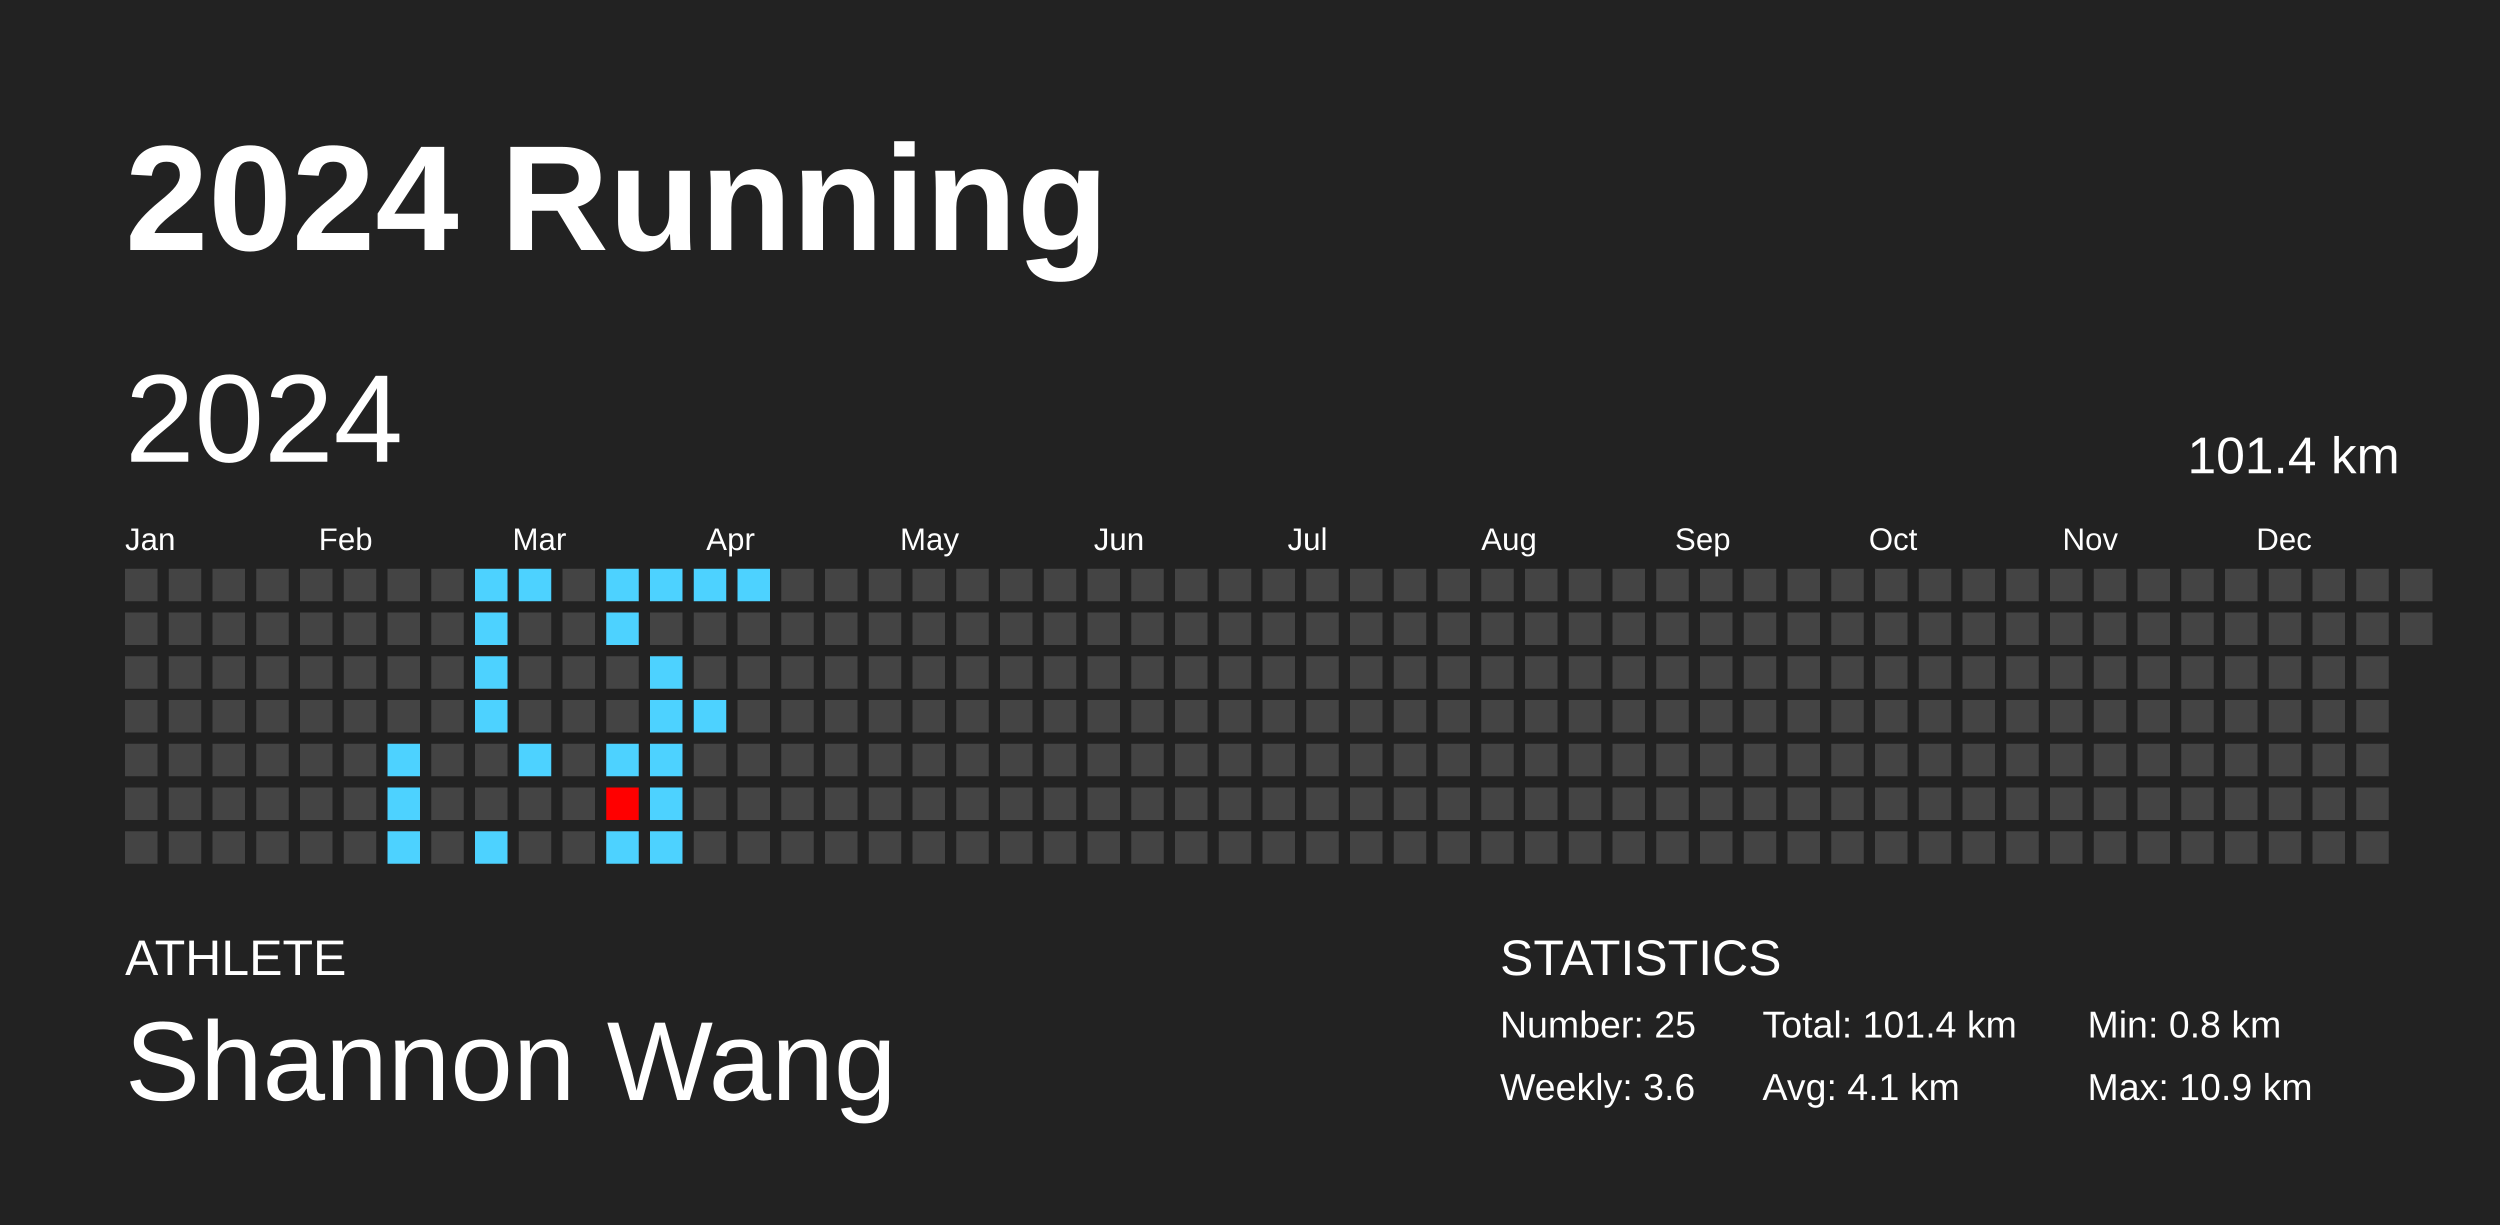
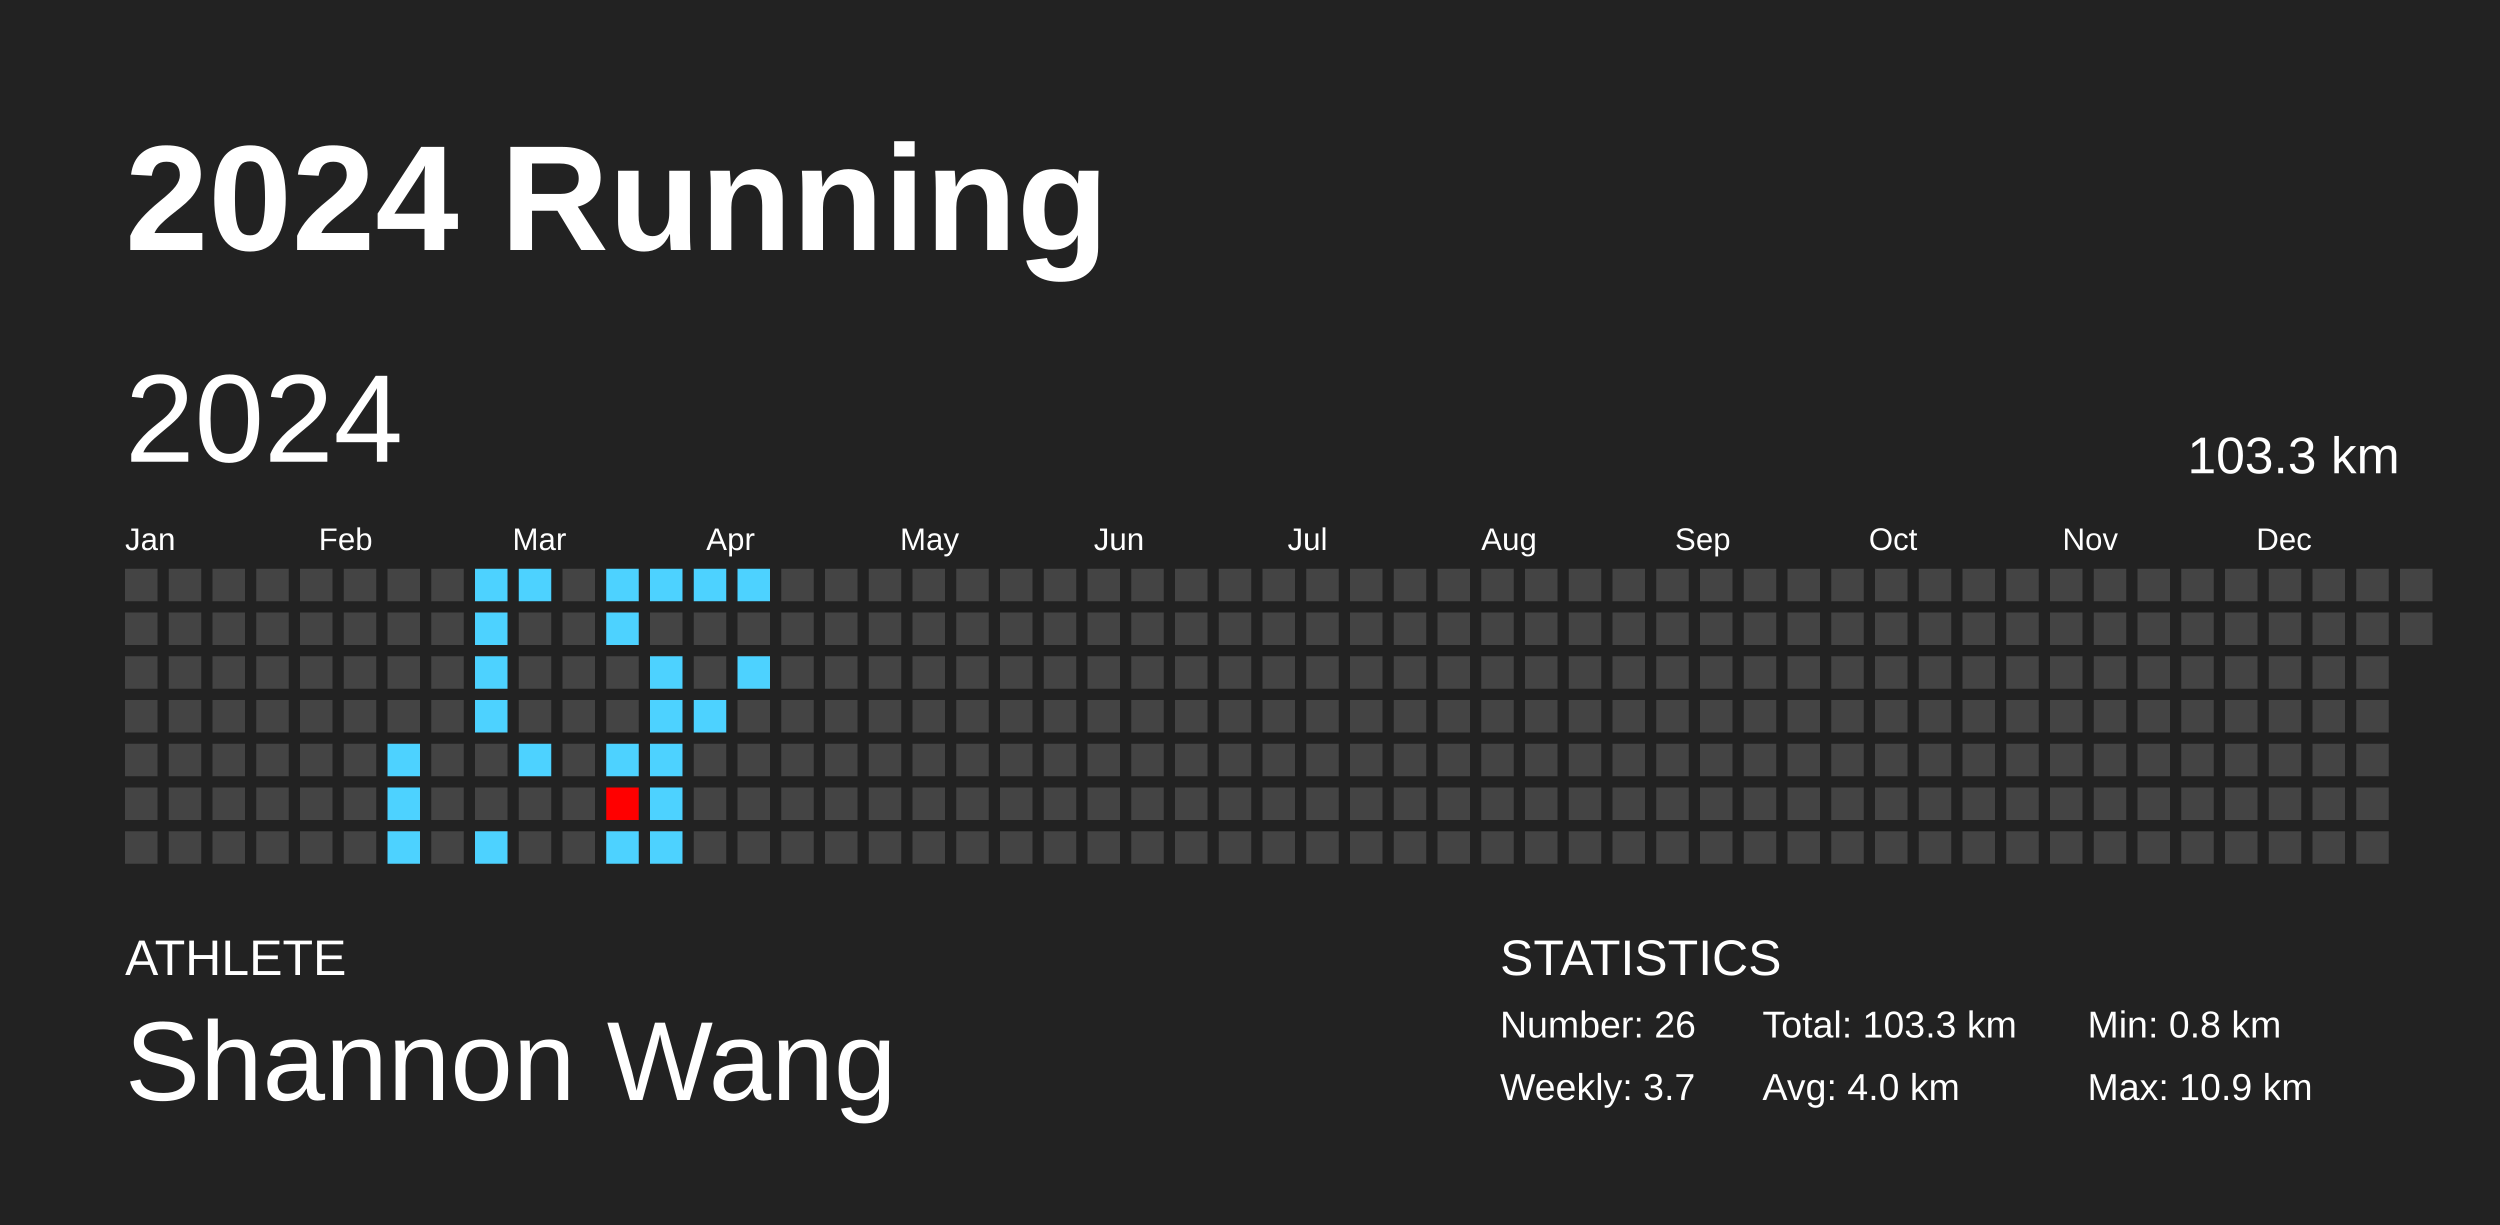
<svg xmlns="http://www.w3.org/2000/svg" baseProfile="full" height="98mm" version="1.1" viewBox="0,0,200,98" width="200mm">
  <defs />
  <rect fill="#222222" height="98" width="200" x="0" y="0" />
  <text fill="#FFFFFF" style="font-size:12px; font-family:Arial; font-weight:bold;" x="10" y="20">2024 Running</text>
  <text fill="#FFFFFF" style="font-size:4px; font-family:Arial" x="10" y="78">ATHLETE</text>
  <text fill="#FFFFFF" style="font-size:9px; font-family:Arial" x="10" y="88">Shannon Wang</text>
  <text fill="#FFFFFF" style="font-size:4px; font-family:Arial" x="120" y="78">STATISTICS</text>
-   <text fill="#FFFFFF" style="font-size:3px; font-family:Arial" x="120" y="83">Number: 25</text>
-   <text fill="#FFFFFF" style="font-size:3px; font-family:Arial" x="120" y="88">Weekly: 3.6</text>
-   <text fill="#FFFFFF" style="font-size:3px; font-family:Arial" x="141" y="83">Total: 101.4 km</text>
-   <text fill="#FFFFFF" style="font-size:3px; font-family:Arial" x="141" y="88">Avg: 4.1 km</text>
+   <text fill="#FFFFFF" style="font-size:3px; font-family:Arial" x="120" y="83">Number: 26</text>
+   <text fill="#FFFFFF" style="font-size:3px; font-family:Arial" x="120" y="88">Weekly: 3.7</text>
+   <text fill="#FFFFFF" style="font-size:3px; font-family:Arial" x="141" y="83">Total: 103.3 km</text>
+   <text fill="#FFFFFF" style="font-size:3px; font-family:Arial" x="141" y="88">Avg: 4.0 km</text>
  <text fill="#FFFFFF" style="font-size:3px; font-family:Arial" x="167" y="83">Min: 0.8 km</text>
  <text fill="#FFFFFF" style="font-size:3px; font-family:Arial" x="167" y="88">Max: 10.9 km</text>
  <text dominant-baseline="hanging" fill="#FFFFFF" style="font-size:10.0px; font-family:Arial;" x="10" y="30">2024</text>
-   <text dominant-baseline="hanging" fill="#FFFFFF" style="font-size:4.125px; font-family:Arial;" x="175" y="35">101.4 km</text>
+   <text dominant-baseline="hanging" fill="#FFFFFF" style="font-size:4.125px; font-family:Arial;" x="175" y="35">103.3 km</text>
  <text fill="#FFFFFF" style="font-size:2.5px; font-family:Arial" x="10.0" y="44">Jan</text>
  <text fill="#FFFFFF" style="font-size:2.5px; font-family:Arial" x="25.5" y="44">Feb</text>
  <text fill="#FFFFFF" style="font-size:2.5px; font-family:Arial" x="41.0" y="44">Mar</text>
  <text fill="#FFFFFF" style="font-size:2.5px; font-family:Arial" x="56.5" y="44">Apr</text>
  <text fill="#FFFFFF" style="font-size:2.5px; font-family:Arial" x="72.0" y="44">May</text>
  <text fill="#FFFFFF" style="font-size:2.5px; font-family:Arial" x="87.5" y="44">Jun</text>
  <text fill="#FFFFFF" style="font-size:2.5px; font-family:Arial" x="103.0" y="44">Jul</text>
  <text fill="#FFFFFF" style="font-size:2.5px; font-family:Arial" x="118.5" y="44">Aug</text>
  <text fill="#FFFFFF" style="font-size:2.5px; font-family:Arial" x="134.0" y="44">Sep</text>
  <text fill="#FFFFFF" style="font-size:2.5px; font-family:Arial" x="149.5" y="44">Oct</text>
  <text fill="#FFFFFF" style="font-size:2.5px; font-family:Arial" x="165.0" y="44">Nov</text>
  <text fill="#FFFFFF" style="font-size:2.5px; font-family:Arial" x="180.5" y="44">Dec</text>
  <rect fill="#444444" height="2.6" width="2.6" x="10.0" y="45.5" />
  <rect fill="#444444" height="2.6" width="2.6" x="10.0" y="49.0" />
  <rect fill="#444444" height="2.6" width="2.6" x="10.0" y="52.5" />
  <rect fill="#444444" height="2.6" width="2.6" x="10.0" y="56.0" />
  <rect fill="#444444" height="2.6" width="2.6" x="10.0" y="59.5" />
  <rect fill="#444444" height="2.6" width="2.6" x="10.0" y="63.0" />
  <rect fill="#444444" height="2.6" width="2.6" x="10.0" y="66.5" />
  <rect fill="#444444" height="2.6" width="2.6" x="13.5" y="45.5" />
  <rect fill="#444444" height="2.6" width="2.6" x="13.5" y="49.0" />
  <rect fill="#444444" height="2.6" width="2.6" x="13.5" y="52.5" />
  <rect fill="#444444" height="2.6" width="2.6" x="13.5" y="56.0" />
  <rect fill="#444444" height="2.6" width="2.6" x="13.5" y="59.5" />
  <rect fill="#444444" height="2.6" width="2.6" x="13.5" y="63.0" />
  <rect fill="#444444" height="2.6" width="2.6" x="13.5" y="66.5" />
  <rect fill="#444444" height="2.6" width="2.6" x="17.0" y="45.5" />
  <rect fill="#444444" height="2.6" width="2.6" x="17.0" y="49.0" />
  <rect fill="#444444" height="2.6" width="2.6" x="17.0" y="52.5" />
  <rect fill="#444444" height="2.6" width="2.6" x="17.0" y="56.0" />
  <rect fill="#444444" height="2.6" width="2.6" x="17.0" y="59.5" />
  <rect fill="#444444" height="2.6" width="2.6" x="17.0" y="63.0" />
  <rect fill="#444444" height="2.6" width="2.6" x="17.0" y="66.5" />
  <rect fill="#444444" height="2.6" width="2.6" x="20.5" y="45.5" />
  <rect fill="#444444" height="2.6" width="2.6" x="20.5" y="49.0" />
  <rect fill="#444444" height="2.6" width="2.6" x="20.5" y="52.5" />
  <rect fill="#444444" height="2.6" width="2.6" x="20.5" y="56.0" />
  <rect fill="#444444" height="2.6" width="2.6" x="20.5" y="59.5" />
  <rect fill="#444444" height="2.6" width="2.6" x="20.5" y="63.0" />
  <rect fill="#444444" height="2.6" width="2.6" x="20.5" y="66.5" />
  <rect fill="#444444" height="2.6" width="2.6" x="24.0" y="45.5" />
  <rect fill="#444444" height="2.6" width="2.6" x="24.0" y="49.0" />
  <rect fill="#444444" height="2.6" width="2.6" x="24.0" y="52.5" />
  <rect fill="#444444" height="2.6" width="2.6" x="24.0" y="56.0" />
  <rect fill="#444444" height="2.6" width="2.6" x="24.0" y="59.5" />
  <rect fill="#444444" height="2.6" width="2.6" x="24.0" y="63.0" />
  <rect fill="#444444" height="2.6" width="2.6" x="24.0" y="66.5" />
  <rect fill="#444444" height="2.6" width="2.6" x="27.5" y="45.5" />
  <rect fill="#444444" height="2.6" width="2.6" x="27.5" y="49.0" />
  <rect fill="#444444" height="2.6" width="2.6" x="27.5" y="52.5" />
  <rect fill="#444444" height="2.6" width="2.6" x="27.5" y="56.0" />
  <rect fill="#444444" height="2.6" width="2.6" x="27.5" y="59.5" />
  <rect fill="#444444" height="2.6" width="2.6" x="27.5" y="63.0" />
  <rect fill="#444444" height="2.6" width="2.6" x="27.5" y="66.5" />
  <rect fill="#444444" height="2.6" width="2.6" x="31.0" y="45.5" />
  <rect fill="#444444" height="2.6" width="2.6" x="31.0" y="49.0" />
  <rect fill="#444444" height="2.6" width="2.6" x="31.0" y="52.5" />
  <rect fill="#444444" height="2.6" width="2.6" x="31.0" y="56.0" />
  <rect fill="#4dd2ff" height="2.6" width="2.6" x="31.0" y="59.5" />
  <rect fill="#4dd2ff" height="2.6" width="2.6" x="31.0" y="63.0" />
  <rect fill="#4dd2ff" height="2.6" width="2.6" x="31.0" y="66.5" />
  <rect fill="#444444" height="2.6" width="2.6" x="34.5" y="45.5" />
  <rect fill="#444444" height="2.6" width="2.6" x="34.5" y="49.0" />
  <rect fill="#444444" height="2.6" width="2.6" x="34.5" y="52.5" />
  <rect fill="#444444" height="2.6" width="2.6" x="34.5" y="56.0" />
  <rect fill="#444444" height="2.6" width="2.6" x="34.5" y="59.5" />
  <rect fill="#444444" height="2.6" width="2.6" x="34.5" y="63.0" />
  <rect fill="#444444" height="2.6" width="2.6" x="34.5" y="66.5" />
  <rect fill="#4dd2ff" height="2.6" width="2.6" x="38.0" y="45.5" />
  <rect fill="#4dd2ff" height="2.6" width="2.6" x="38.0" y="49.0" />
  <rect fill="#4dd2ff" height="2.6" width="2.6" x="38.0" y="52.5" />
  <rect fill="#4dd2ff" height="2.6" width="2.6" x="38.0" y="56.0" />
  <rect fill="#444444" height="2.6" width="2.6" x="38.0" y="59.5" />
  <rect fill="#444444" height="2.6" width="2.6" x="38.0" y="63.0" />
  <rect fill="#4dd2ff" height="2.6" width="2.6" x="38.0" y="66.5" />
  <rect fill="#4dd2ff" height="2.6" width="2.6" x="41.5" y="45.5" />
  <rect fill="#444444" height="2.6" width="2.6" x="41.5" y="49.0" />
  <rect fill="#444444" height="2.6" width="2.6" x="41.5" y="52.5" />
  <rect fill="#444444" height="2.6" width="2.6" x="41.5" y="56.0" />
  <rect fill="#4dd2ff" height="2.6" width="2.6" x="41.5" y="59.5" />
  <rect fill="#444444" height="2.6" width="2.6" x="41.5" y="63.0" />
  <rect fill="#444444" height="2.6" width="2.6" x="41.5" y="66.5" />
  <rect fill="#444444" height="2.6" width="2.6" x="45.0" y="45.5" />
  <rect fill="#444444" height="2.6" width="2.6" x="45.0" y="49.0" />
  <rect fill="#444444" height="2.6" width="2.6" x="45.0" y="52.5" />
  <rect fill="#444444" height="2.6" width="2.6" x="45.0" y="56.0" />
  <rect fill="#444444" height="2.6" width="2.6" x="45.0" y="59.5" />
  <rect fill="#444444" height="2.6" width="2.6" x="45.0" y="63.0" />
  <rect fill="#444444" height="2.6" width="2.6" x="45.0" y="66.5" />
  <rect fill="#4dd2ff" height="2.6" width="2.6" x="48.5" y="45.5" />
  <rect fill="#4dd2ff" height="2.6" width="2.6" x="48.5" y="49.0" />
  <rect fill="#444444" height="2.6" width="2.6" x="48.5" y="52.5" />
  <rect fill="#444444" height="2.6" width="2.6" x="48.5" y="56.0" />
  <rect fill="#4dd2ff" height="2.6" width="2.6" x="48.5" y="59.5" />
  <rect fill="#ff0000" height="2.6" width="2.6" x="48.5" y="63.0" />
  <rect fill="#4dd2ff" height="2.6" width="2.6" x="48.5" y="66.5" />
  <rect fill="#4dd2ff" height="2.6" width="2.6" x="52.0" y="45.5" />
  <rect fill="#444444" height="2.6" width="2.6" x="52.0" y="49.0" />
  <rect fill="#4dd2ff" height="2.6" width="2.6" x="52.0" y="52.5" />
  <rect fill="#4dd2ff" height="2.6" width="2.6" x="52.0" y="56.0" />
  <rect fill="#4dd2ff" height="2.6" width="2.6" x="52.0" y="59.5" />
  <rect fill="#4dd2ff" height="2.6" width="2.6" x="52.0" y="63.0" />
  <rect fill="#4dd2ff" height="2.6" width="2.6" x="52.0" y="66.5" />
  <rect fill="#4dd2ff" height="2.6" width="2.6" x="55.5" y="45.5" />
  <rect fill="#444444" height="2.6" width="2.6" x="55.5" y="49.0" />
  <rect fill="#444444" height="2.6" width="2.6" x="55.5" y="52.5" />
  <rect fill="#4dd2ff" height="2.6" width="2.6" x="55.5" y="56.0" />
  <rect fill="#444444" height="2.6" width="2.6" x="55.5" y="59.5" />
  <rect fill="#444444" height="2.6" width="2.6" x="55.5" y="63.0" />
  <rect fill="#444444" height="2.6" width="2.6" x="55.5" y="66.5" />
  <rect fill="#4dd2ff" height="2.6" width="2.6" x="59.0" y="45.5" />
  <rect fill="#444444" height="2.6" width="2.6" x="59.0" y="49.0" />
-   <rect fill="#444444" height="2.6" width="2.6" x="59.0" y="52.5" />
+   <rect fill="#4dd2ff" height="2.6" width="2.6" x="59.0" y="52.5" />
  <rect fill="#444444" height="2.6" width="2.6" x="59.0" y="56.0" />
  <rect fill="#444444" height="2.6" width="2.6" x="59.0" y="59.5" />
  <rect fill="#444444" height="2.6" width="2.6" x="59.0" y="63.0" />
  <rect fill="#444444" height="2.6" width="2.6" x="59.0" y="66.5" />
  <rect fill="#444444" height="2.6" width="2.6" x="62.5" y="45.5" />
  <rect fill="#444444" height="2.6" width="2.6" x="62.5" y="49.0" />
  <rect fill="#444444" height="2.6" width="2.6" x="62.5" y="52.5" />
  <rect fill="#444444" height="2.6" width="2.6" x="62.5" y="56.0" />
  <rect fill="#444444" height="2.6" width="2.6" x="62.5" y="59.5" />
  <rect fill="#444444" height="2.6" width="2.6" x="62.5" y="63.0" />
  <rect fill="#444444" height="2.6" width="2.6" x="62.5" y="66.5" />
  <rect fill="#444444" height="2.6" width="2.6" x="66.0" y="45.5" />
  <rect fill="#444444" height="2.6" width="2.6" x="66.0" y="49.0" />
  <rect fill="#444444" height="2.6" width="2.6" x="66.0" y="52.5" />
  <rect fill="#444444" height="2.6" width="2.6" x="66.0" y="56.0" />
  <rect fill="#444444" height="2.6" width="2.6" x="66.0" y="59.5" />
  <rect fill="#444444" height="2.6" width="2.6" x="66.0" y="63.0" />
  <rect fill="#444444" height="2.6" width="2.6" x="66.0" y="66.5" />
  <rect fill="#444444" height="2.6" width="2.6" x="69.5" y="45.5" />
  <rect fill="#444444" height="2.6" width="2.6" x="69.5" y="49.0" />
  <rect fill="#444444" height="2.6" width="2.6" x="69.5" y="52.5" />
  <rect fill="#444444" height="2.6" width="2.6" x="69.5" y="56.0" />
  <rect fill="#444444" height="2.6" width="2.6" x="69.5" y="59.5" />
  <rect fill="#444444" height="2.6" width="2.6" x="69.5" y="63.0" />
  <rect fill="#444444" height="2.6" width="2.6" x="69.5" y="66.5" />
  <rect fill="#444444" height="2.6" width="2.6" x="73.0" y="45.5" />
  <rect fill="#444444" height="2.6" width="2.6" x="73.0" y="49.0" />
  <rect fill="#444444" height="2.6" width="2.6" x="73.0" y="52.5" />
  <rect fill="#444444" height="2.6" width="2.6" x="73.0" y="56.0" />
  <rect fill="#444444" height="2.6" width="2.6" x="73.0" y="59.5" />
  <rect fill="#444444" height="2.6" width="2.6" x="73.0" y="63.0" />
  <rect fill="#444444" height="2.6" width="2.6" x="73.0" y="66.5" />
  <rect fill="#444444" height="2.6" width="2.6" x="76.5" y="45.5" />
  <rect fill="#444444" height="2.6" width="2.6" x="76.5" y="49.0" />
  <rect fill="#444444" height="2.6" width="2.6" x="76.5" y="52.5" />
  <rect fill="#444444" height="2.6" width="2.6" x="76.5" y="56.0" />
  <rect fill="#444444" height="2.6" width="2.6" x="76.5" y="59.5" />
  <rect fill="#444444" height="2.6" width="2.6" x="76.5" y="63.0" />
  <rect fill="#444444" height="2.6" width="2.6" x="76.5" y="66.5" />
  <rect fill="#444444" height="2.6" width="2.6" x="80.0" y="45.5" />
  <rect fill="#444444" height="2.6" width="2.6" x="80.0" y="49.0" />
  <rect fill="#444444" height="2.6" width="2.6" x="80.0" y="52.5" />
  <rect fill="#444444" height="2.6" width="2.6" x="80.0" y="56.0" />
  <rect fill="#444444" height="2.6" width="2.6" x="80.0" y="59.5" />
  <rect fill="#444444" height="2.6" width="2.6" x="80.0" y="63.0" />
  <rect fill="#444444" height="2.6" width="2.6" x="80.0" y="66.5" />
  <rect fill="#444444" height="2.6" width="2.6" x="83.5" y="45.5" />
  <rect fill="#444444" height="2.6" width="2.6" x="83.5" y="49.0" />
  <rect fill="#444444" height="2.6" width="2.6" x="83.5" y="52.5" />
  <rect fill="#444444" height="2.6" width="2.6" x="83.5" y="56.0" />
  <rect fill="#444444" height="2.6" width="2.6" x="83.5" y="59.5" />
  <rect fill="#444444" height="2.6" width="2.6" x="83.5" y="63.0" />
  <rect fill="#444444" height="2.6" width="2.6" x="83.5" y="66.5" />
  <rect fill="#444444" height="2.6" width="2.6" x="87.0" y="45.5" />
  <rect fill="#444444" height="2.6" width="2.6" x="87.0" y="49.0" />
  <rect fill="#444444" height="2.6" width="2.6" x="87.0" y="52.5" />
  <rect fill="#444444" height="2.6" width="2.6" x="87.0" y="56.0" />
  <rect fill="#444444" height="2.6" width="2.6" x="87.0" y="59.5" />
  <rect fill="#444444" height="2.6" width="2.6" x="87.0" y="63.0" />
  <rect fill="#444444" height="2.6" width="2.6" x="87.0" y="66.5" />
  <rect fill="#444444" height="2.6" width="2.6" x="90.5" y="45.5" />
  <rect fill="#444444" height="2.6" width="2.6" x="90.5" y="49.0" />
  <rect fill="#444444" height="2.6" width="2.6" x="90.5" y="52.5" />
  <rect fill="#444444" height="2.6" width="2.6" x="90.5" y="56.0" />
  <rect fill="#444444" height="2.6" width="2.6" x="90.5" y="59.5" />
  <rect fill="#444444" height="2.6" width="2.6" x="90.5" y="63.0" />
  <rect fill="#444444" height="2.6" width="2.6" x="90.5" y="66.5" />
  <rect fill="#444444" height="2.6" width="2.6" x="94.0" y="45.5" />
  <rect fill="#444444" height="2.6" width="2.6" x="94.0" y="49.0" />
  <rect fill="#444444" height="2.6" width="2.6" x="94.0" y="52.5" />
  <rect fill="#444444" height="2.6" width="2.6" x="94.0" y="56.0" />
  <rect fill="#444444" height="2.6" width="2.6" x="94.0" y="59.5" />
  <rect fill="#444444" height="2.6" width="2.6" x="94.0" y="63.0" />
  <rect fill="#444444" height="2.6" width="2.6" x="94.0" y="66.5" />
  <rect fill="#444444" height="2.6" width="2.6" x="97.5" y="45.5" />
  <rect fill="#444444" height="2.6" width="2.6" x="97.5" y="49.0" />
  <rect fill="#444444" height="2.6" width="2.6" x="97.5" y="52.5" />
  <rect fill="#444444" height="2.6" width="2.6" x="97.5" y="56.0" />
  <rect fill="#444444" height="2.6" width="2.6" x="97.5" y="59.5" />
  <rect fill="#444444" height="2.6" width="2.6" x="97.5" y="63.0" />
  <rect fill="#444444" height="2.6" width="2.6" x="97.5" y="66.5" />
  <rect fill="#444444" height="2.6" width="2.6" x="101.0" y="45.5" />
  <rect fill="#444444" height="2.6" width="2.6" x="101.0" y="49.0" />
  <rect fill="#444444" height="2.6" width="2.6" x="101.0" y="52.5" />
  <rect fill="#444444" height="2.6" width="2.6" x="101.0" y="56.0" />
  <rect fill="#444444" height="2.6" width="2.6" x="101.0" y="59.5" />
  <rect fill="#444444" height="2.6" width="2.6" x="101.0" y="63.0" />
  <rect fill="#444444" height="2.6" width="2.6" x="101.0" y="66.5" />
  <rect fill="#444444" height="2.6" width="2.6" x="104.5" y="45.5" />
  <rect fill="#444444" height="2.6" width="2.6" x="104.5" y="49.0" />
  <rect fill="#444444" height="2.6" width="2.6" x="104.5" y="52.5" />
  <rect fill="#444444" height="2.6" width="2.6" x="104.5" y="56.0" />
  <rect fill="#444444" height="2.6" width="2.6" x="104.5" y="59.5" />
  <rect fill="#444444" height="2.6" width="2.6" x="104.5" y="63.0" />
  <rect fill="#444444" height="2.6" width="2.6" x="104.5" y="66.5" />
  <rect fill="#444444" height="2.6" width="2.6" x="108.0" y="45.5" />
  <rect fill="#444444" height="2.6" width="2.6" x="108.0" y="49.0" />
  <rect fill="#444444" height="2.6" width="2.6" x="108.0" y="52.5" />
  <rect fill="#444444" height="2.6" width="2.6" x="108.0" y="56.0" />
  <rect fill="#444444" height="2.6" width="2.6" x="108.0" y="59.5" />
  <rect fill="#444444" height="2.6" width="2.6" x="108.0" y="63.0" />
  <rect fill="#444444" height="2.6" width="2.6" x="108.0" y="66.5" />
  <rect fill="#444444" height="2.6" width="2.6" x="111.5" y="45.5" />
  <rect fill="#444444" height="2.6" width="2.6" x="111.5" y="49.0" />
  <rect fill="#444444" height="2.6" width="2.6" x="111.5" y="52.5" />
  <rect fill="#444444" height="2.6" width="2.6" x="111.5" y="56.0" />
  <rect fill="#444444" height="2.6" width="2.6" x="111.5" y="59.5" />
  <rect fill="#444444" height="2.6" width="2.6" x="111.5" y="63.0" />
  <rect fill="#444444" height="2.6" width="2.6" x="111.5" y="66.5" />
  <rect fill="#444444" height="2.6" width="2.6" x="115.0" y="45.5" />
  <rect fill="#444444" height="2.6" width="2.6" x="115.0" y="49.0" />
  <rect fill="#444444" height="2.6" width="2.6" x="115.0" y="52.5" />
  <rect fill="#444444" height="2.6" width="2.6" x="115.0" y="56.0" />
  <rect fill="#444444" height="2.6" width="2.6" x="115.0" y="59.5" />
  <rect fill="#444444" height="2.6" width="2.6" x="115.0" y="63.0" />
  <rect fill="#444444" height="2.6" width="2.6" x="115.0" y="66.5" />
  <rect fill="#444444" height="2.6" width="2.6" x="118.5" y="45.5" />
  <rect fill="#444444" height="2.6" width="2.6" x="118.5" y="49.0" />
  <rect fill="#444444" height="2.6" width="2.6" x="118.5" y="52.5" />
  <rect fill="#444444" height="2.6" width="2.6" x="118.5" y="56.0" />
  <rect fill="#444444" height="2.6" width="2.6" x="118.5" y="59.5" />
  <rect fill="#444444" height="2.6" width="2.6" x="118.5" y="63.0" />
  <rect fill="#444444" height="2.6" width="2.6" x="118.5" y="66.5" />
  <rect fill="#444444" height="2.6" width="2.6" x="122.0" y="45.5" />
  <rect fill="#444444" height="2.6" width="2.6" x="122.0" y="49.0" />
  <rect fill="#444444" height="2.6" width="2.6" x="122.0" y="52.5" />
  <rect fill="#444444" height="2.6" width="2.6" x="122.0" y="56.0" />
  <rect fill="#444444" height="2.6" width="2.6" x="122.0" y="59.5" />
  <rect fill="#444444" height="2.6" width="2.6" x="122.0" y="63.0" />
  <rect fill="#444444" height="2.6" width="2.6" x="122.0" y="66.5" />
  <rect fill="#444444" height="2.6" width="2.6" x="125.5" y="45.5" />
  <rect fill="#444444" height="2.6" width="2.6" x="125.5" y="49.0" />
  <rect fill="#444444" height="2.6" width="2.6" x="125.5" y="52.5" />
  <rect fill="#444444" height="2.6" width="2.6" x="125.5" y="56.0" />
  <rect fill="#444444" height="2.6" width="2.6" x="125.5" y="59.5" />
  <rect fill="#444444" height="2.6" width="2.6" x="125.5" y="63.0" />
  <rect fill="#444444" height="2.6" width="2.6" x="125.5" y="66.5" />
  <rect fill="#444444" height="2.6" width="2.6" x="129.0" y="45.5" />
  <rect fill="#444444" height="2.6" width="2.6" x="129.0" y="49.0" />
  <rect fill="#444444" height="2.6" width="2.6" x="129.0" y="52.5" />
  <rect fill="#444444" height="2.6" width="2.6" x="129.0" y="56.0" />
  <rect fill="#444444" height="2.6" width="2.6" x="129.0" y="59.5" />
  <rect fill="#444444" height="2.6" width="2.6" x="129.0" y="63.0" />
  <rect fill="#444444" height="2.6" width="2.6" x="129.0" y="66.5" />
  <rect fill="#444444" height="2.6" width="2.6" x="132.5" y="45.5" />
  <rect fill="#444444" height="2.6" width="2.6" x="132.5" y="49.0" />
  <rect fill="#444444" height="2.6" width="2.6" x="132.5" y="52.5" />
  <rect fill="#444444" height="2.6" width="2.6" x="132.5" y="56.0" />
  <rect fill="#444444" height="2.6" width="2.6" x="132.5" y="59.5" />
  <rect fill="#444444" height="2.6" width="2.6" x="132.5" y="63.0" />
  <rect fill="#444444" height="2.6" width="2.6" x="132.5" y="66.5" />
  <rect fill="#444444" height="2.6" width="2.6" x="136.0" y="45.5" />
  <rect fill="#444444" height="2.6" width="2.6" x="136.0" y="49.0" />
  <rect fill="#444444" height="2.6" width="2.6" x="136.0" y="52.5" />
  <rect fill="#444444" height="2.6" width="2.6" x="136.0" y="56.0" />
  <rect fill="#444444" height="2.6" width="2.6" x="136.0" y="59.5" />
  <rect fill="#444444" height="2.6" width="2.6" x="136.0" y="63.0" />
  <rect fill="#444444" height="2.6" width="2.6" x="136.0" y="66.5" />
  <rect fill="#444444" height="2.6" width="2.6" x="139.5" y="45.5" />
  <rect fill="#444444" height="2.6" width="2.6" x="139.5" y="49.0" />
  <rect fill="#444444" height="2.6" width="2.6" x="139.5" y="52.5" />
  <rect fill="#444444" height="2.6" width="2.6" x="139.5" y="56.0" />
  <rect fill="#444444" height="2.6" width="2.6" x="139.5" y="59.5" />
  <rect fill="#444444" height="2.6" width="2.6" x="139.5" y="63.0" />
  <rect fill="#444444" height="2.6" width="2.6" x="139.5" y="66.5" />
  <rect fill="#444444" height="2.6" width="2.6" x="143.0" y="45.5" />
  <rect fill="#444444" height="2.6" width="2.6" x="143.0" y="49.0" />
  <rect fill="#444444" height="2.6" width="2.6" x="143.0" y="52.5" />
  <rect fill="#444444" height="2.6" width="2.6" x="143.0" y="56.0" />
  <rect fill="#444444" height="2.6" width="2.6" x="143.0" y="59.5" />
  <rect fill="#444444" height="2.6" width="2.6" x="143.0" y="63.0" />
  <rect fill="#444444" height="2.6" width="2.6" x="143.0" y="66.5" />
  <rect fill="#444444" height="2.6" width="2.6" x="146.5" y="45.5" />
  <rect fill="#444444" height="2.6" width="2.6" x="146.5" y="49.0" />
  <rect fill="#444444" height="2.6" width="2.6" x="146.5" y="52.5" />
  <rect fill="#444444" height="2.6" width="2.6" x="146.5" y="56.0" />
  <rect fill="#444444" height="2.6" width="2.6" x="146.5" y="59.5" />
  <rect fill="#444444" height="2.6" width="2.6" x="146.5" y="63.0" />
  <rect fill="#444444" height="2.6" width="2.6" x="146.5" y="66.5" />
  <rect fill="#444444" height="2.6" width="2.6" x="150.0" y="45.5" />
  <rect fill="#444444" height="2.6" width="2.6" x="150.0" y="49.0" />
  <rect fill="#444444" height="2.6" width="2.6" x="150.0" y="52.5" />
  <rect fill="#444444" height="2.6" width="2.6" x="150.0" y="56.0" />
  <rect fill="#444444" height="2.6" width="2.6" x="150.0" y="59.5" />
  <rect fill="#444444" height="2.6" width="2.6" x="150.0" y="63.0" />
  <rect fill="#444444" height="2.6" width="2.6" x="150.0" y="66.5" />
  <rect fill="#444444" height="2.6" width="2.6" x="153.5" y="45.5" />
  <rect fill="#444444" height="2.6" width="2.6" x="153.5" y="49.0" />
  <rect fill="#444444" height="2.6" width="2.6" x="153.5" y="52.5" />
  <rect fill="#444444" height="2.6" width="2.6" x="153.5" y="56.0" />
  <rect fill="#444444" height="2.6" width="2.6" x="153.5" y="59.5" />
  <rect fill="#444444" height="2.6" width="2.6" x="153.5" y="63.0" />
  <rect fill="#444444" height="2.6" width="2.6" x="153.5" y="66.5" />
  <rect fill="#444444" height="2.6" width="2.6" x="157.0" y="45.5" />
  <rect fill="#444444" height="2.6" width="2.6" x="157.0" y="49.0" />
  <rect fill="#444444" height="2.6" width="2.6" x="157.0" y="52.5" />
  <rect fill="#444444" height="2.6" width="2.6" x="157.0" y="56.0" />
  <rect fill="#444444" height="2.6" width="2.6" x="157.0" y="59.5" />
  <rect fill="#444444" height="2.6" width="2.6" x="157.0" y="63.0" />
  <rect fill="#444444" height="2.6" width="2.6" x="157.0" y="66.5" />
  <rect fill="#444444" height="2.6" width="2.6" x="160.5" y="45.5" />
  <rect fill="#444444" height="2.6" width="2.6" x="160.5" y="49.0" />
  <rect fill="#444444" height="2.6" width="2.6" x="160.5" y="52.5" />
  <rect fill="#444444" height="2.6" width="2.6" x="160.5" y="56.0" />
  <rect fill="#444444" height="2.6" width="2.6" x="160.5" y="59.5" />
  <rect fill="#444444" height="2.6" width="2.6" x="160.5" y="63.0" />
  <rect fill="#444444" height="2.6" width="2.6" x="160.5" y="66.5" />
  <rect fill="#444444" height="2.6" width="2.6" x="164.0" y="45.5" />
  <rect fill="#444444" height="2.6" width="2.6" x="164.0" y="49.0" />
  <rect fill="#444444" height="2.6" width="2.6" x="164.0" y="52.5" />
  <rect fill="#444444" height="2.6" width="2.6" x="164.0" y="56.0" />
  <rect fill="#444444" height="2.6" width="2.6" x="164.0" y="59.5" />
  <rect fill="#444444" height="2.6" width="2.6" x="164.0" y="63.0" />
  <rect fill="#444444" height="2.6" width="2.6" x="164.0" y="66.5" />
  <rect fill="#444444" height="2.6" width="2.6" x="167.5" y="45.5" />
  <rect fill="#444444" height="2.6" width="2.6" x="167.5" y="49.0" />
  <rect fill="#444444" height="2.6" width="2.6" x="167.5" y="52.5" />
  <rect fill="#444444" height="2.6" width="2.6" x="167.5" y="56.0" />
  <rect fill="#444444" height="2.6" width="2.6" x="167.5" y="59.5" />
  <rect fill="#444444" height="2.6" width="2.6" x="167.5" y="63.0" />
  <rect fill="#444444" height="2.6" width="2.6" x="167.5" y="66.5" />
  <rect fill="#444444" height="2.6" width="2.6" x="171.0" y="45.5" />
  <rect fill="#444444" height="2.6" width="2.6" x="171.0" y="49.0" />
  <rect fill="#444444" height="2.6" width="2.6" x="171.0" y="52.5" />
  <rect fill="#444444" height="2.6" width="2.6" x="171.0" y="56.0" />
  <rect fill="#444444" height="2.6" width="2.6" x="171.0" y="59.5" />
  <rect fill="#444444" height="2.6" width="2.6" x="171.0" y="63.0" />
  <rect fill="#444444" height="2.6" width="2.6" x="171.0" y="66.5" />
  <rect fill="#444444" height="2.6" width="2.6" x="174.5" y="45.5" />
  <rect fill="#444444" height="2.6" width="2.6" x="174.5" y="49.0" />
  <rect fill="#444444" height="2.6" width="2.6" x="174.5" y="52.5" />
  <rect fill="#444444" height="2.6" width="2.6" x="174.5" y="56.0" />
  <rect fill="#444444" height="2.6" width="2.6" x="174.5" y="59.5" />
  <rect fill="#444444" height="2.6" width="2.6" x="174.5" y="63.0" />
  <rect fill="#444444" height="2.6" width="2.6" x="174.5" y="66.5" />
  <rect fill="#444444" height="2.6" width="2.6" x="178.0" y="45.5" />
  <rect fill="#444444" height="2.6" width="2.6" x="178.0" y="49.0" />
  <rect fill="#444444" height="2.6" width="2.6" x="178.0" y="52.5" />
  <rect fill="#444444" height="2.6" width="2.6" x="178.0" y="56.0" />
  <rect fill="#444444" height="2.6" width="2.6" x="178.0" y="59.5" />
  <rect fill="#444444" height="2.6" width="2.6" x="178.0" y="63.0" />
  <rect fill="#444444" height="2.6" width="2.6" x="178.0" y="66.5" />
  <rect fill="#444444" height="2.6" width="2.6" x="181.5" y="45.5" />
  <rect fill="#444444" height="2.6" width="2.6" x="181.5" y="49.0" />
  <rect fill="#444444" height="2.6" width="2.6" x="181.5" y="52.5" />
  <rect fill="#444444" height="2.6" width="2.6" x="181.5" y="56.0" />
  <rect fill="#444444" height="2.6" width="2.6" x="181.5" y="59.5" />
  <rect fill="#444444" height="2.6" width="2.6" x="181.5" y="63.0" />
  <rect fill="#444444" height="2.6" width="2.6" x="181.5" y="66.5" />
  <rect fill="#444444" height="2.6" width="2.6" x="185.0" y="45.5" />
  <rect fill="#444444" height="2.6" width="2.6" x="185.0" y="49.0" />
  <rect fill="#444444" height="2.6" width="2.6" x="185.0" y="52.5" />
  <rect fill="#444444" height="2.6" width="2.6" x="185.0" y="56.0" />
  <rect fill="#444444" height="2.6" width="2.6" x="185.0" y="59.5" />
  <rect fill="#444444" height="2.6" width="2.6" x="185.0" y="63.0" />
  <rect fill="#444444" height="2.6" width="2.6" x="185.0" y="66.5" />
  <rect fill="#444444" height="2.6" width="2.6" x="188.5" y="45.5" />
  <rect fill="#444444" height="2.6" width="2.6" x="188.5" y="49.0" />
  <rect fill="#444444" height="2.6" width="2.6" x="188.5" y="52.5" />
  <rect fill="#444444" height="2.6" width="2.6" x="188.5" y="56.0" />
  <rect fill="#444444" height="2.6" width="2.6" x="188.5" y="59.5" />
  <rect fill="#444444" height="2.6" width="2.6" x="188.5" y="63.0" />
  <rect fill="#444444" height="2.6" width="2.6" x="188.5" y="66.5" />
  <rect fill="#444444" height="2.6" width="2.6" x="192.0" y="45.5" />
  <rect fill="#444444" height="2.6" width="2.6" x="192.0" y="49.0" />
</svg>
